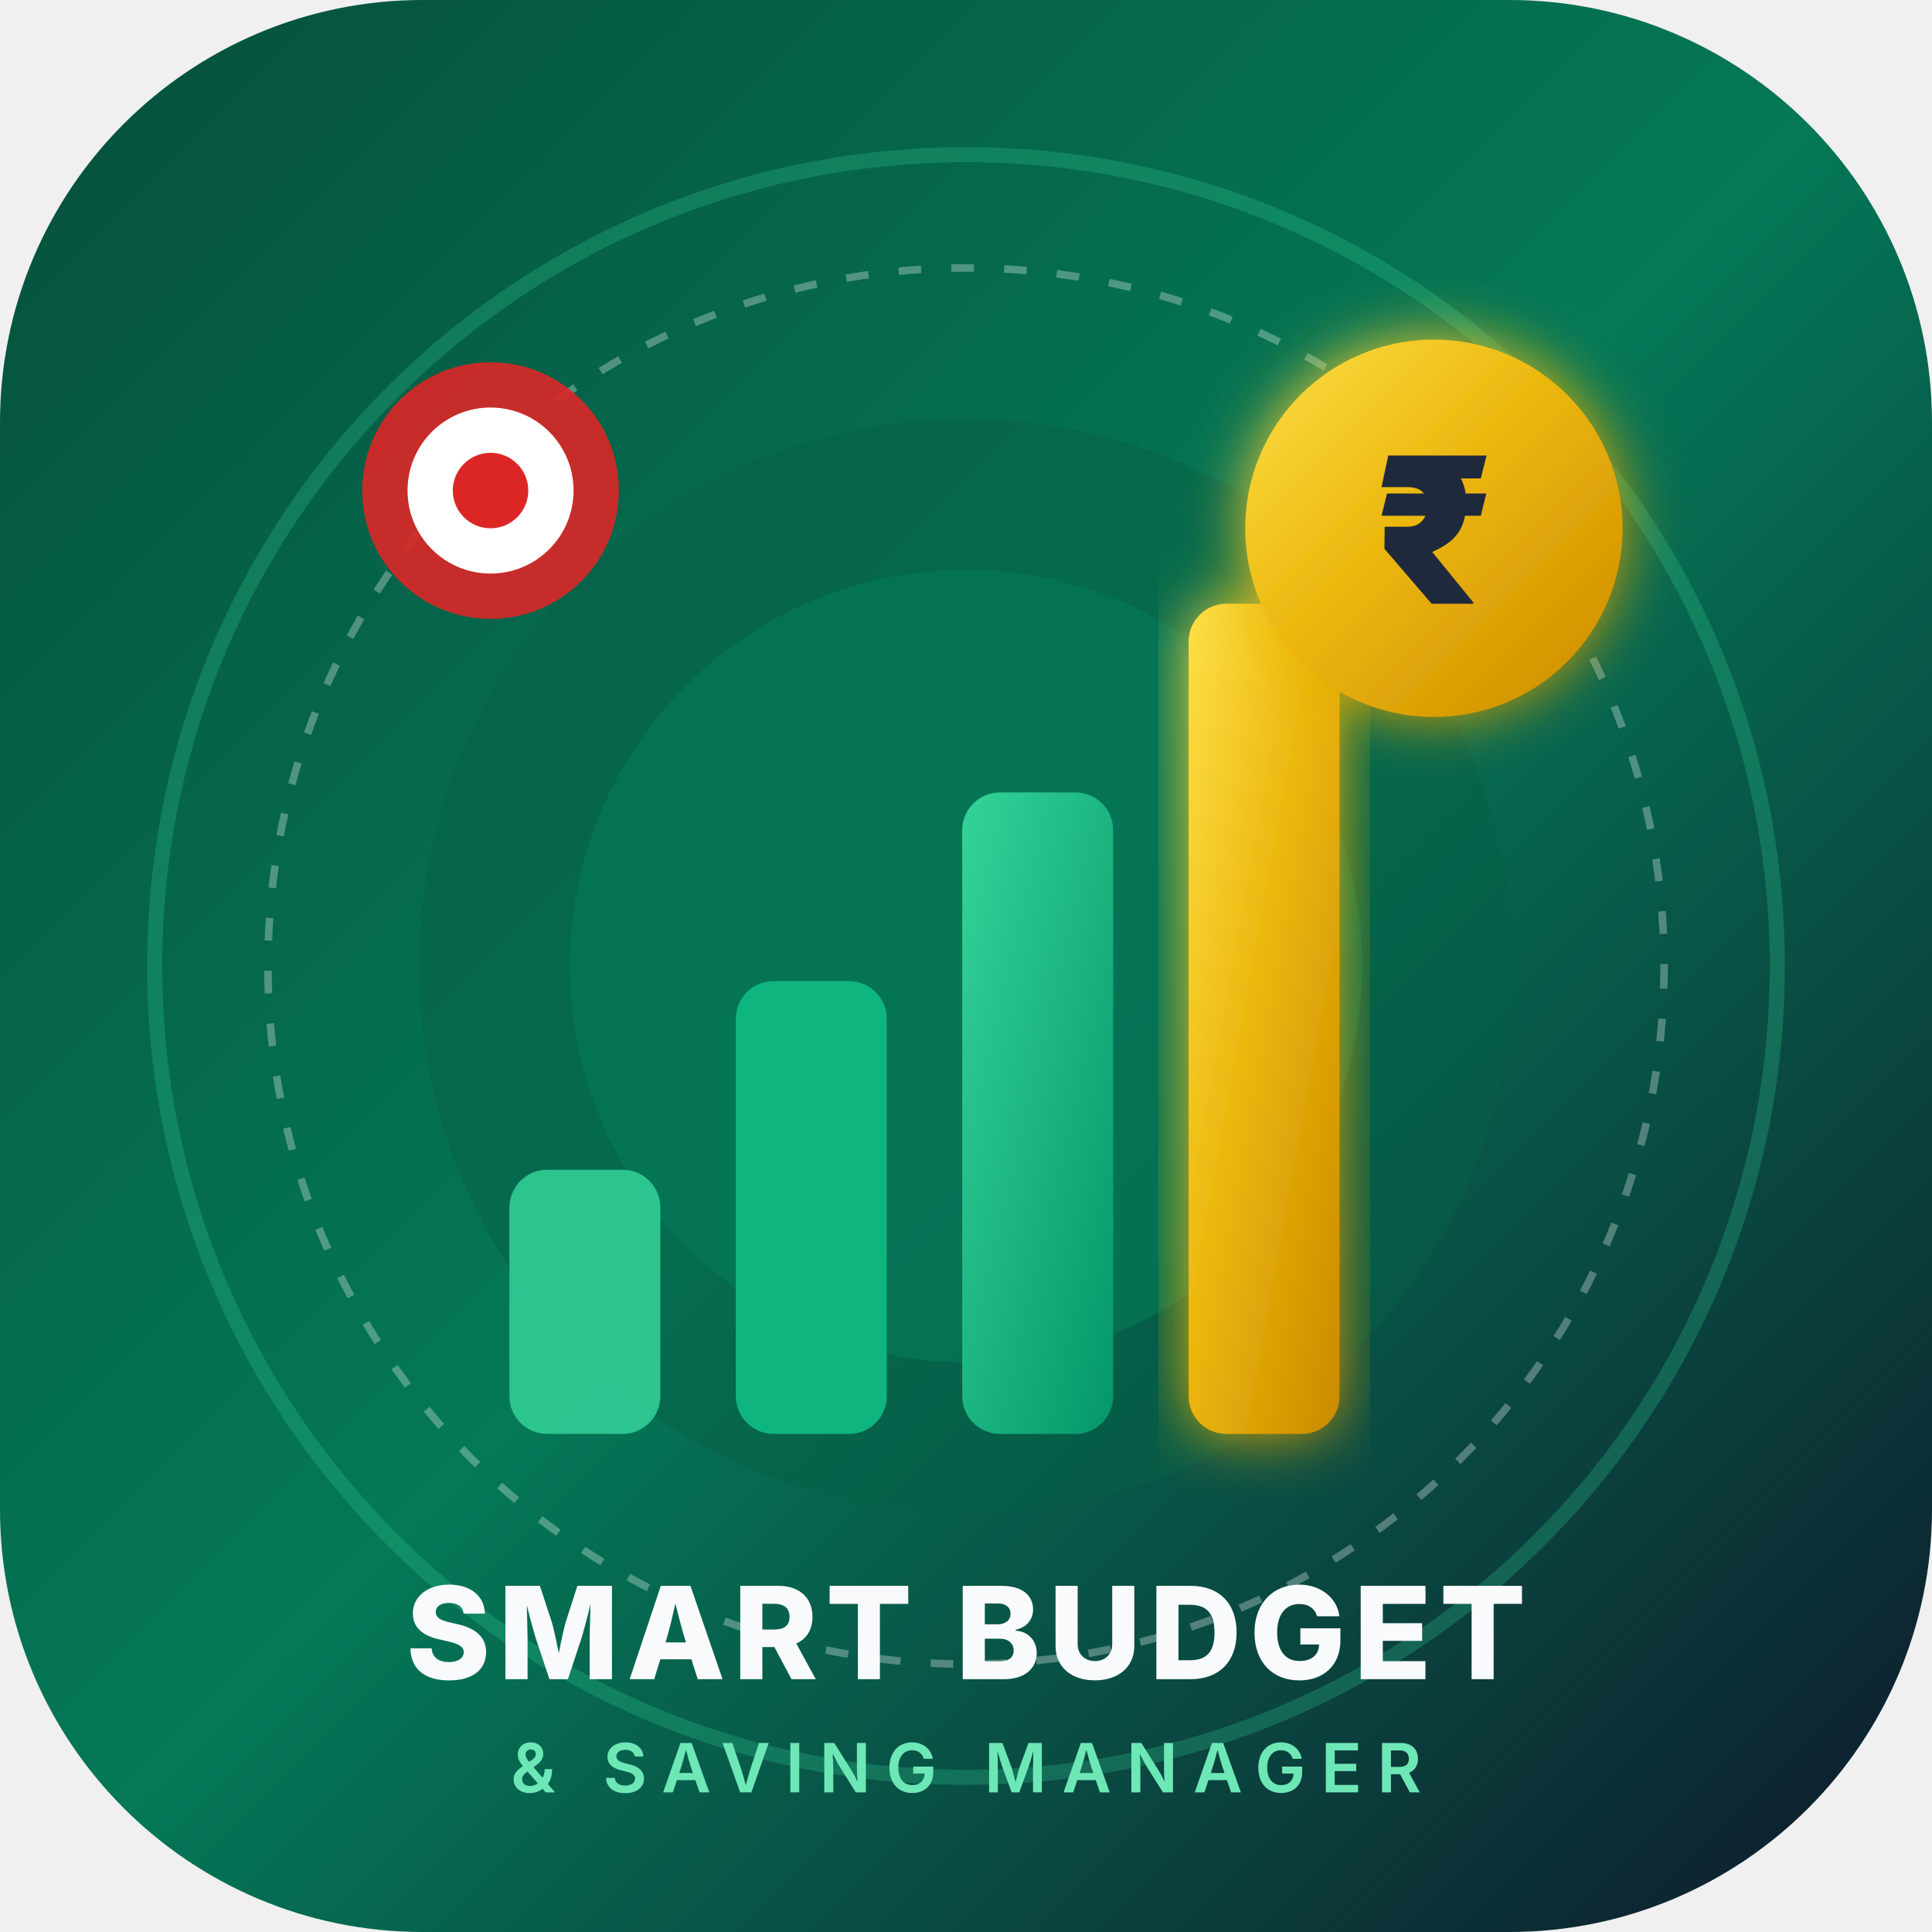
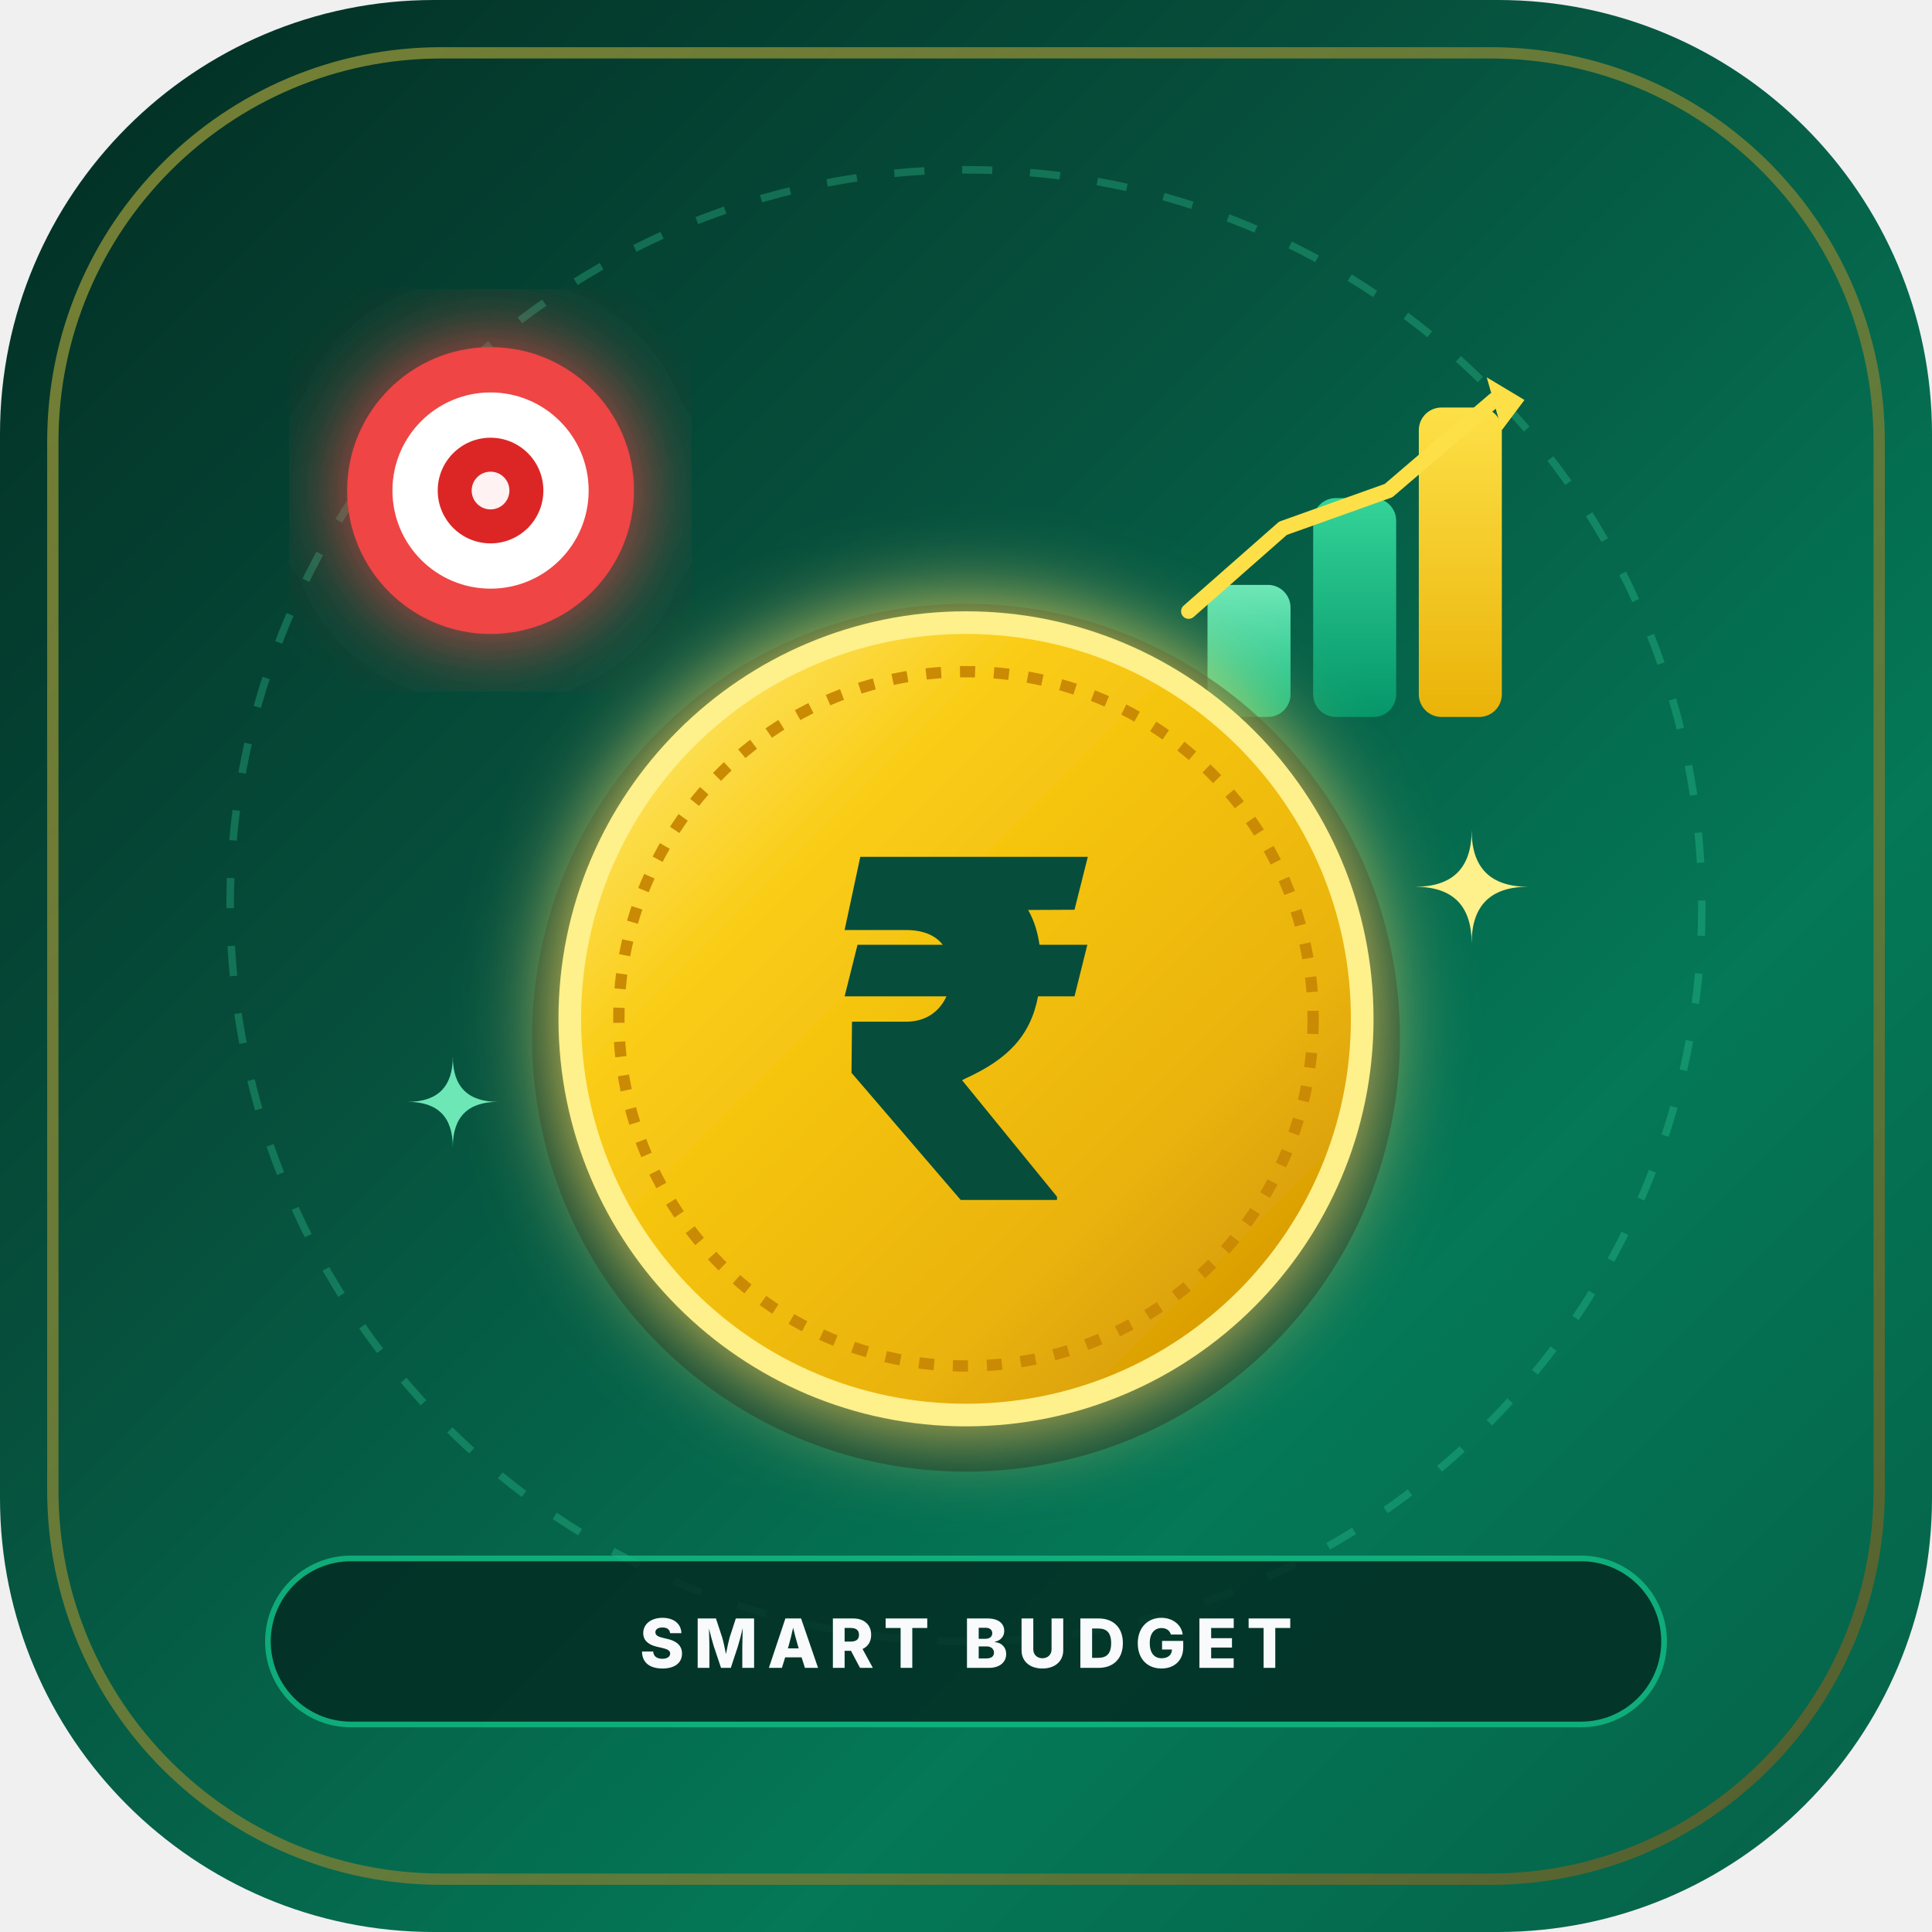
<svg xmlns="http://www.w3.org/2000/svg" viewBox="0 0 512 512" width="512" height="512">
  <defs>
-     <linearGradient id="bgGrad" x1="0%" y1="0%" x2="100%" y2="100%">
-       <stop offset="0%" stop-color="#064e3b" />
-       <stop offset="50%" stop-color="#047857" />
-       <stop offset="100%" stop-color="#0f172a" />
+     <linearGradient id="bgGradient" x1="0%" y1="0%" x2="100%" y2="100%">
+       <stop offset="0%" stop-color="#022c22" />
+       <stop offset="35%" stop-color="#064e3b" />
+       <stop offset="70%" stop-color="#047857" />
+       <stop offset="100%" stop-color="#065f46" />
    </linearGradient>
-     <linearGradient id="goldGrad" x1="0%" y1="0%" x2="100%" y2="100%">
-       <stop offset="0%" stop-color="#fde047" />
-       <stop offset="50%" stop-color="#eab308" />
+     <linearGradient id="goldCoin" x1="0%" y1="0%" x2="100%" y2="100%">
+       <stop offset="0%" stop-color="#fef08a" />
+       <stop offset="30%" stop-color="#facc15" />
+       <stop offset="70%" stop-color="#eab308" />
      <stop offset="100%" stop-color="#ca8a04" />
    </linearGradient>
-     <linearGradient id="emeraldGrad" x1="0%" y1="0%" x2="100%" y2="100%">
+     <linearGradient id="goldRim" x1="0%" y1="0%" x2="100%" y2="100%">
+       <stop offset="0%" stop-color="#fde047" />
+       <stop offset="100%" stop-color="#b45309" />
+     </linearGradient>
+     <linearGradient id="chartBar1" x1="0%" y1="0%" x2="0%" y2="100%">
+       <stop offset="0%" stop-color="#6ee7b7" />
+       <stop offset="100%" stop-color="#10b981" />
+     </linearGradient>
+     <linearGradient id="chartBar2" x1="0%" y1="0%" x2="0%" y2="100%">
      <stop offset="0%" stop-color="#34d399" />
      <stop offset="100%" stop-color="#059669" />
    </linearGradient>
-     <filter id="glow" x="-20%" y="-20%" width="140%" height="140%">
-       <feGaussianBlur stdDeviation="8" result="blur" />
+     <linearGradient id="chartBar3" x1="0%" y1="0%" x2="0%" y2="100%">
+       <stop offset="0%" stop-color="#fde047" />
+       <stop offset="100%" stop-color="#eab308" />
+     </linearGradient>
+     <filter id="softGlow" x="-20%" y="-20%" width="140%" height="140%">
+       <feGaussianBlur stdDeviation="12" result="blur" />
      <feComposite in="SourceGraphic" in2="blur" operator="over" />
    </filter>
  </defs>
-   <rect width="512" height="512" rx="112" fill="url(#bgGrad)" />
-   <circle cx="256" cy="256" r="215" fill="none" stroke="#34d399" stroke-width="4" opacity="0.25" />
-   <circle cx="256" cy="256" r="185" fill="none" stroke="#ffffff" stroke-width="2" stroke-dasharray="6 8" opacity="0.3" />
-   <circle cx="256" cy="256" r="145" fill="#065f46" opacity="0.5" />
-   <circle cx="256" cy="256" r="105" fill="#047857" opacity="0.7" />
-   <rect x="135" y="310" width="40" height="70" rx="10" fill="#34d399" opacity="0.85" />
-   <rect x="195" y="260" width="40" height="120" rx="10" fill="#10b981" opacity="0.95" />
-   <rect x="255" y="210" width="40" height="170" rx="10" fill="url(#emeraldGrad)" />
-   <rect x="315" y="160" width="40" height="220" rx="10" fill="url(#goldGrad)" filter="url(#glow)" />
-   <circle cx="380" cy="140" r="50" fill="url(#goldGrad)" filter="url(#glow)" />
-   <text x="380" y="160" font-family="system-ui, -apple-system, sans-serif" font-size="54" font-weight="900" fill="#1e293b" text-anchor="middle">₹</text>
-   <circle cx="130" cy="130" r="34" fill="#dc2626" opacity="0.9" />
-   <circle cx="130" cy="130" r="22" fill="#ffffff" />
-   <circle cx="130" cy="130" r="10" fill="#dc2626" />
-   <text x="256" y="445" font-family="system-ui, -apple-system, sans-serif" font-size="34" font-weight="800" fill="#f8fafc" letter-spacing="2" text-anchor="middle">SMART BUDGET</text>
-   <text x="256" y="475" font-family="system-ui, -apple-system, sans-serif" font-size="18" font-weight="600" fill="#6ee7b7" letter-spacing="4" text-anchor="middle">&amp; SAVING MANAGER</text>
+   <rect width="512" height="512" rx="115" fill="url(#bgGradient)" />
+   <rect x="14" y="14" width="484" height="484" rx="103" fill="none" stroke="url(#goldRim)" stroke-width="3" opacity="0.45" />
+   <circle cx="256" cy="240" r="195" fill="none" stroke="#34d399" stroke-width="2" stroke-dasharray="8 10" opacity="0.3" />
+   <g transform="translate(130, 130)">
+     <circle cx="0" cy="0" r="38" fill="#ef4444" filter="url(#softGlow)" />
+     <circle cx="0" cy="0" r="26" fill="#ffffff" />
+     <circle cx="0" cy="0" r="14" fill="#dc2626" />
+     <circle cx="0" cy="0" r="5" fill="#fef2f2" />
+   </g>
+   <g transform="translate(320, 100)">
+     <rect x="0" y="55" width="22" height="35" rx="6" fill="url(#chartBar1)" />
+     <rect x="28" y="32" width="22" height="58" rx="6" fill="url(#chartBar2)" />
+     <rect x="56" y="8" width="22" height="82" rx="6" fill="url(#chartBar3)" />
+     <path d="M -5 62 L 20 40 L 48 30 L 76 6" fill="none" stroke="#fde047" stroke-width="4" stroke-linecap="round" stroke-linejoin="round" />
+     <polygon points="74,0 84,6 78,14" fill="#fde047" />
+   </g>
+   <circle cx="256" cy="275" r="115" fill="#022c22" opacity="0.6" />
+   <circle cx="256" cy="270" r="105" fill="url(#goldCoin)" stroke="#fef08a" stroke-width="6" filter="url(#softGlow)" />
+   <circle cx="256" cy="270" r="92" fill="none" stroke="#ca8a04" stroke-width="3" stroke-dasharray="4 5" />
+   <text x="256" y="318" font-family="'Inter', 'Segoe UI', system-ui, sans-serif" font-size="125" font-weight="900" fill="#064e3b" text-anchor="middle">₹</text>
+   <path d="M 390 220 Q 390 235 405 235 Q 390 235 390 250 Q 390 235 375 235 Q 390 235 390 220 Z" fill="#fef08a" />
+   <path d="M 120 280 Q 120 292 132 292 Q 120 292 120 304 Q 120 292 108 292 Q 120 292 120 280 Z" fill="#6ee7b7" />
+   <g transform="translate(256, 435)">
+     <rect x="-185" y="-22" width="370" height="44" rx="22" fill="#022c22" opacity="0.85" stroke="#10b981" stroke-width="1.5" />
+     <text x="0" y="7" font-family="'Inter', 'Segoe UI', system-ui, sans-serif" font-size="18" font-weight="800" fill="#f8fafc" letter-spacing="2.5" text-anchor="middle">SMART BUDGET</text>
+   </g>
</svg>
